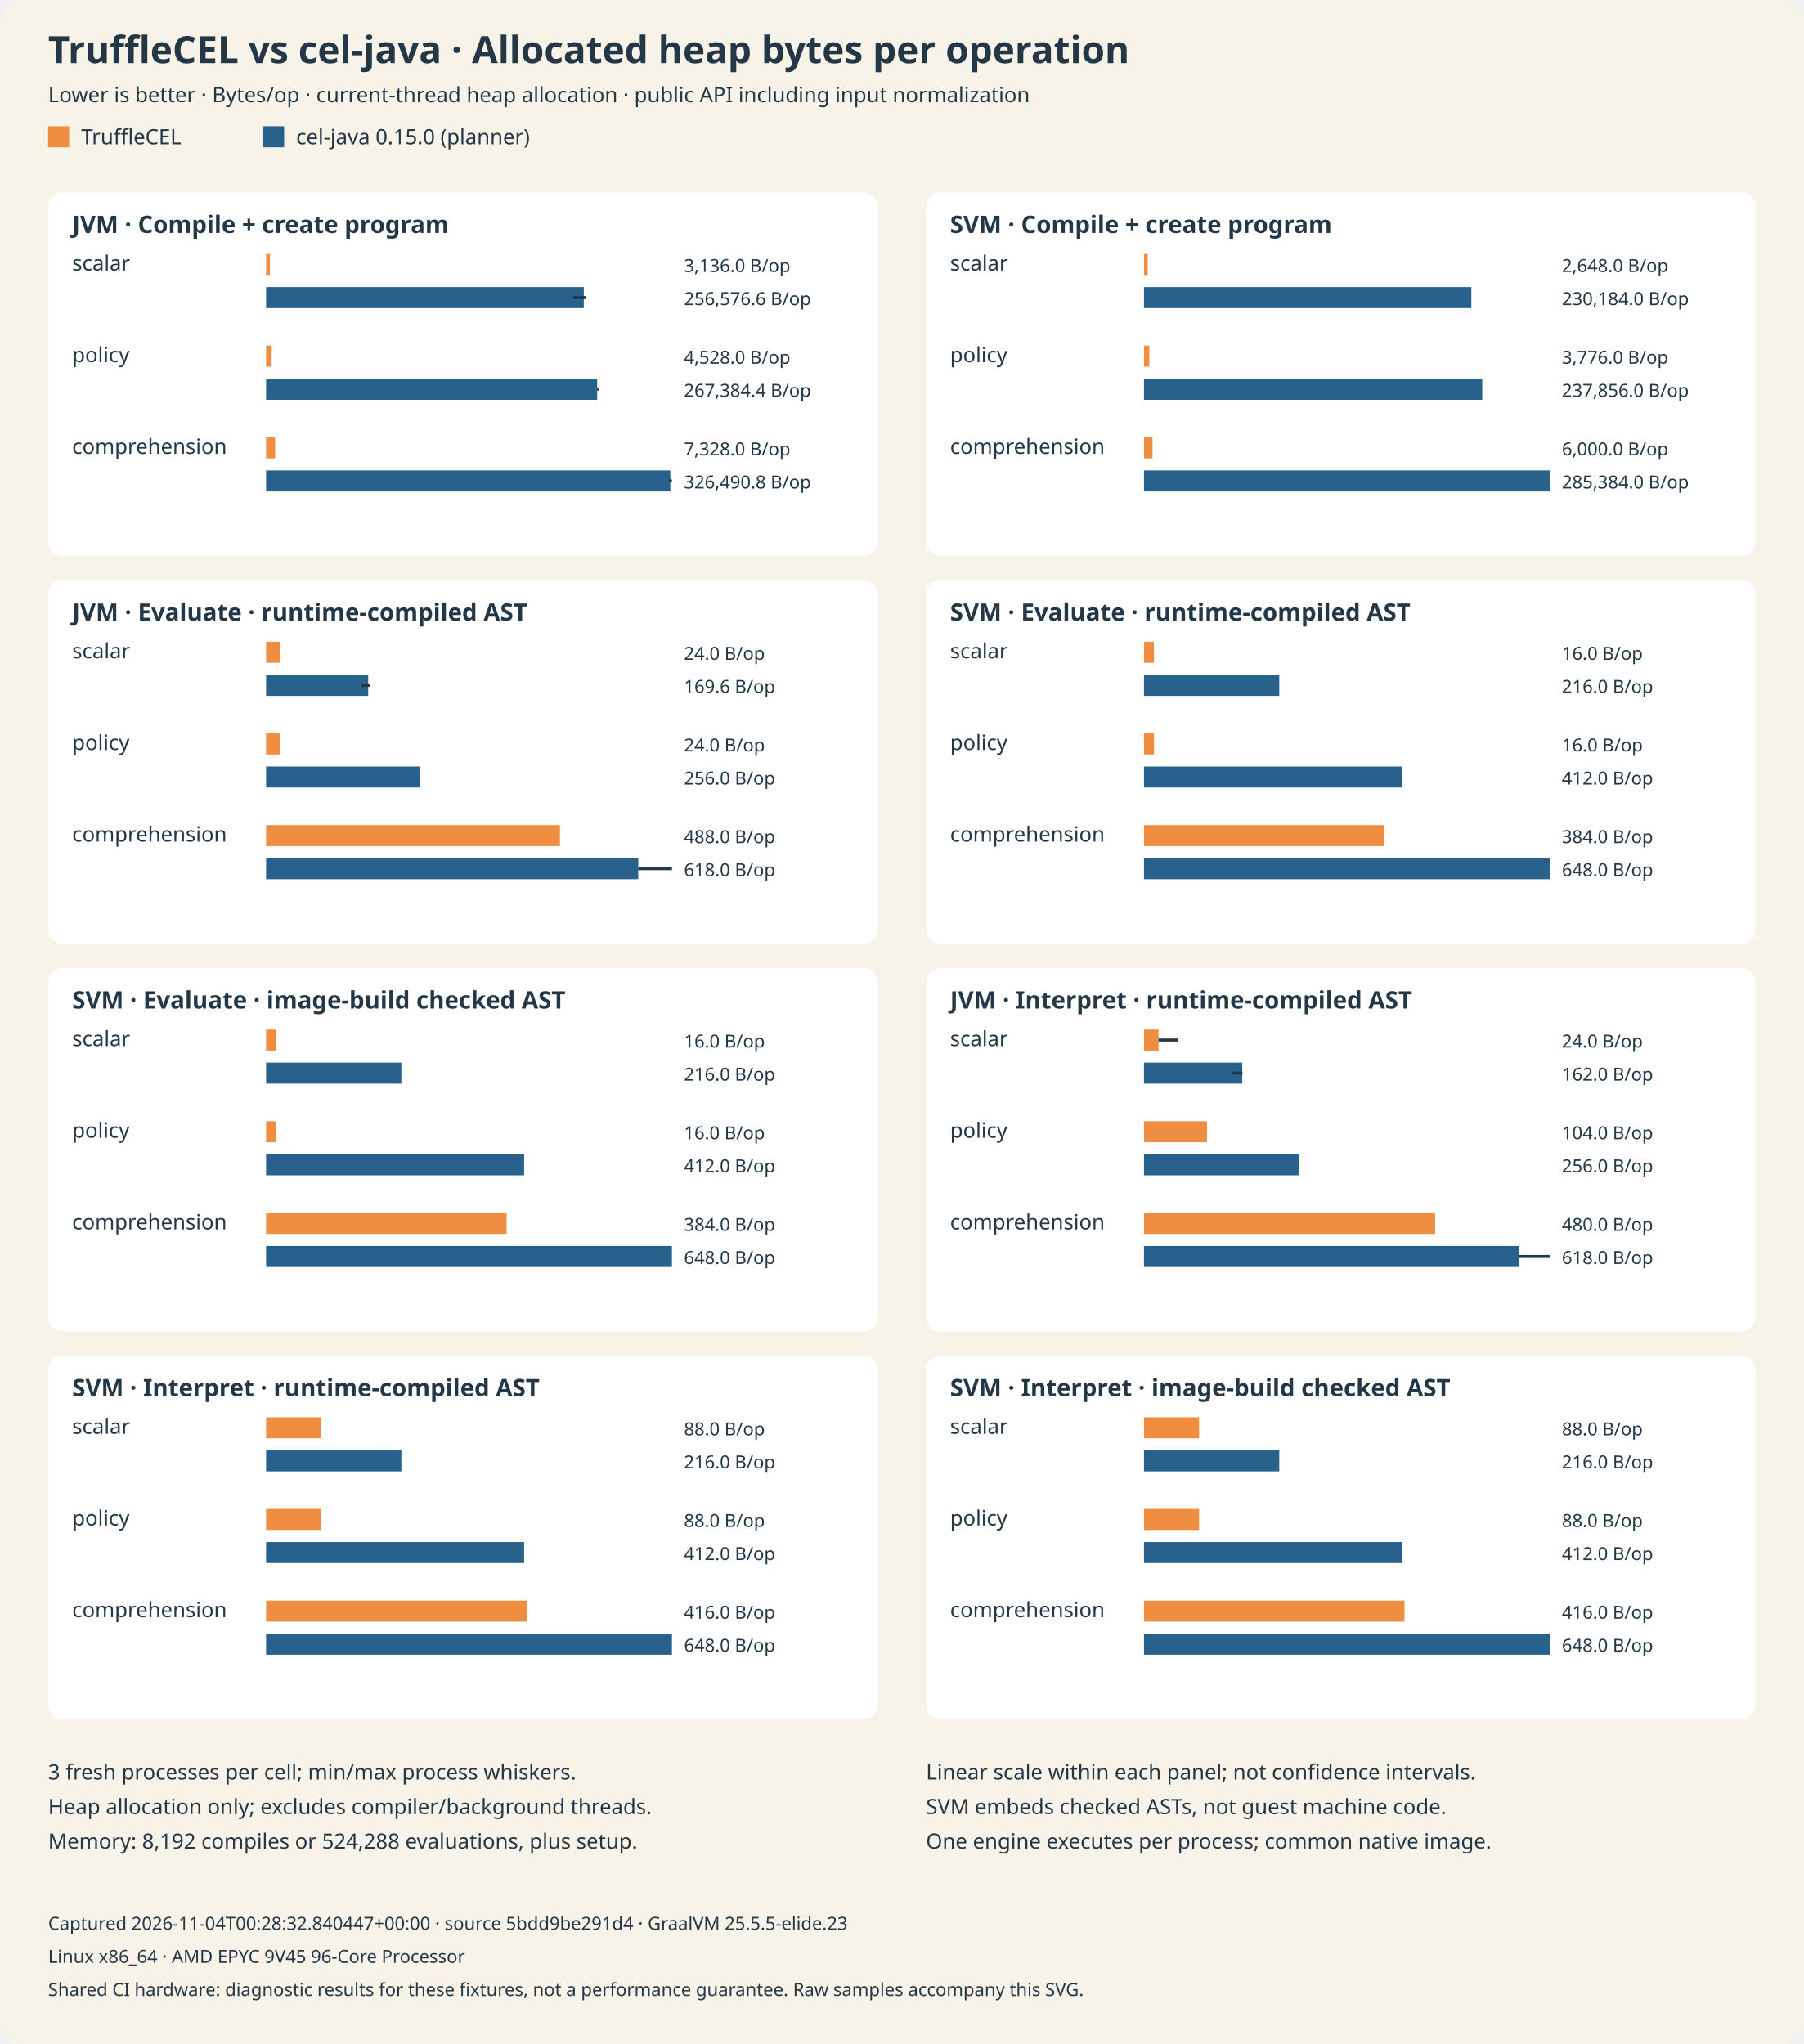
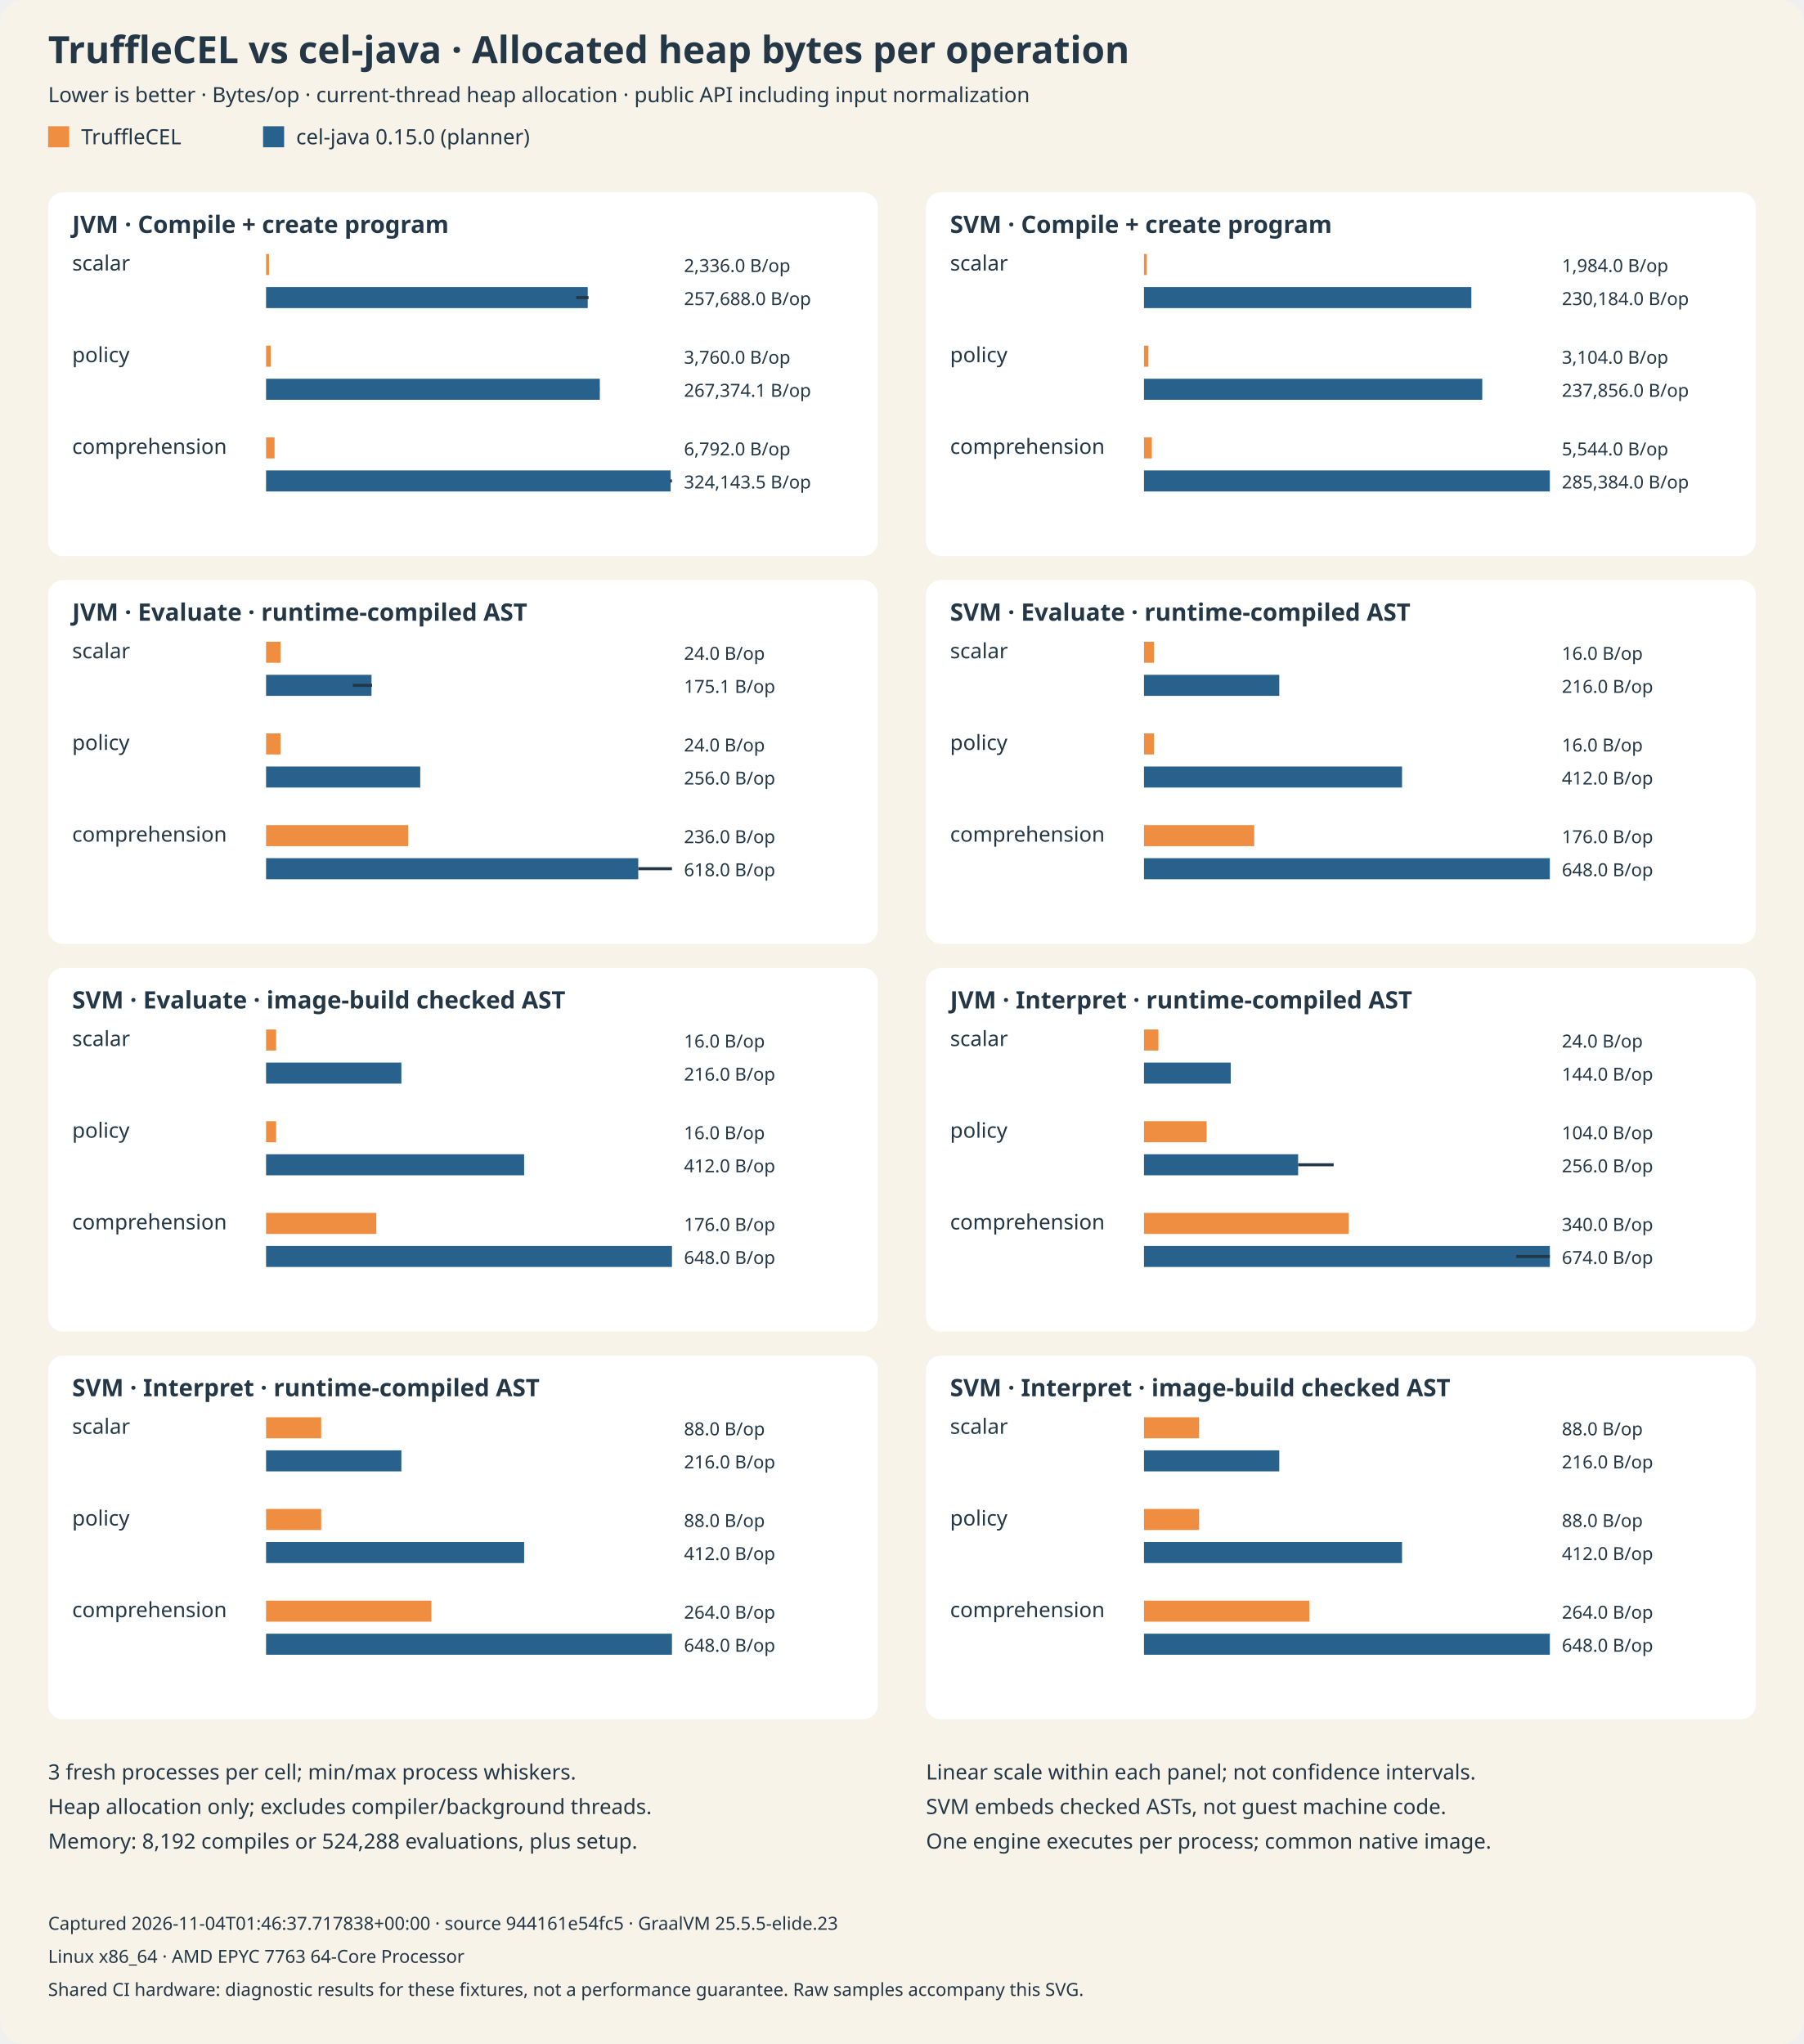
<svg xmlns="http://www.w3.org/2000/svg" width="1200" height="1360" viewBox="0 0 1200 1360" role="img" aria-labelledby="title desc">
  <rect width="1200" height="1360" rx="16" fill="#f8f3e9" />
  <style>text{font-family:system-ui,sans-serif;fill:#243746}.heading{font-size:25px;font-weight:700}.label{font-size:14px}.small{font-size:12px}.panel{font-size:16px;font-weight:650}</style>
  <text x="32" y="42" class="heading">TruffleCEL vs cel-java · Allocated heap bytes per operation</text>
  <text x="32" y="68" class="label">Lower is better · Bytes/op · current-thread heap allocation · public API including input normalization</text>
  <rect x="32" y="84" width="14" height="14" fill="#ef8d40" />
  <text x="54" y="96" class="label">TruffleCEL</text>
  <rect x="175" y="84" width="14" height="14" fill="#28618b" />
  <text x="197" y="96" class="label">cel-java 0.15.0 (planner)</text>
  <rect x="32" y="128" width="552" height="242" rx="10" fill="white" />
  <text x="48" y="155" class="panel">JVM · Compile + create program</text>
  <text x="48" y="180" class="label">scalar</text>
-   <rect x="177" y="169" width="2.58" height="14" fill="#ef8d40" />
-   <path d="M179.58,176 H179.58" stroke="#243746" stroke-width="2" />
-   <text x="455.00" y="181" class="small">3,136.0 B/op</text>
-   <rect x="177" y="191" width="211.35" height="14" fill="#28618b" />
-   <path d="M381.09,198 H389.96" stroke="#243746" stroke-width="2" />
-   <text x="455.00" y="203" class="small">256,576.6 B/op</text>
+   <rect x="177" y="169" width="1.94" height="14" fill="#ef8d40" />
+   <path d="M178.94,176 H178.94" stroke="#243746" stroke-width="2" />
+   <text x="455.00" y="181" class="small">2,336.0 B/op</text>
+   <rect x="177" y="191" width="213.97" height="14" fill="#28618b" />
+   <path d="M383.31,198 H391.54" stroke="#243746" stroke-width="2" />
+   <text x="455.00" y="203" class="small">257,688.0 B/op</text>
  <text x="48" y="241" class="label">policy</text>
-   <rect x="177" y="230" width="3.73" height="14" fill="#ef8d40" />
-   <path d="M180.73,237 H180.73" stroke="#243746" stroke-width="2" />
-   <text x="455.00" y="242" class="small">4,528.0 B/op</text>
-   <rect x="177" y="252" width="220.25" height="14" fill="#28618b" />
-   <path d="M397.24,259 H398.15" stroke="#243746" stroke-width="2" />
-   <text x="455.00" y="264" class="small">267,384.4 B/op</text>
+   <rect x="177" y="230" width="3.12" height="14" fill="#ef8d40" />
+   <path d="M180.12,237 H180.12" stroke="#243746" stroke-width="2" />
+   <text x="455.00" y="242" class="small">3,760.0 B/op</text>
+   <rect x="177" y="252" width="222.01" height="14" fill="#28618b" />
+   <path d="M399.00,259 H399.08" stroke="#243746" stroke-width="2" />
+   <text x="455.00" y="264" class="small">267,374.1 B/op</text>
  <text x="48" y="302" class="label">comprehension</text>
-   <rect x="177" y="291" width="6.04" height="14" fill="#ef8d40" />
-   <path d="M183.04,298 H183.04" stroke="#243746" stroke-width="2" />
-   <text x="455.00" y="303" class="small">7,328.0 B/op</text>
-   <rect x="177" y="313" width="268.94" height="14" fill="#28618b" />
-   <path d="M445.07,320 H447.00" stroke="#243746" stroke-width="2" />
-   <text x="455.00" y="325" class="small">326,490.8 B/op</text>
+   <rect x="177" y="291" width="5.64" height="14" fill="#ef8d40" />
+   <path d="M182.64,298 H182.64" stroke="#243746" stroke-width="2" />
+   <text x="455.00" y="303" class="small">6,792.0 B/op</text>
+   <rect x="177" y="313" width="269.15" height="14" fill="#28618b" />
+   <path d="M445.82,320 H447.00" stroke="#243746" stroke-width="2" />
+   <text x="455.00" y="325" class="small">324,143.5 B/op</text>
  <rect x="616" y="128" width="552" height="242" rx="10" fill="white" />
  <text x="632" y="155" class="panel">SVM · Compile + create program</text>
  <text x="632" y="180" class="label">scalar</text>
-   <rect x="761" y="169" width="2.51" height="14" fill="#ef8d40" />
-   <path d="M763.51,176 H763.51" stroke="#243746" stroke-width="2" />
-   <text x="1039.00" y="181" class="small">2,648.0 B/op</text>
+   <rect x="761" y="169" width="1.88" height="14" fill="#ef8d40" />
+   <path d="M762.88,176 H762.88" stroke="#243746" stroke-width="2" />
+   <text x="1039.00" y="181" class="small">1,984.0 B/op</text>
  <rect x="761" y="191" width="217.78" height="14" fill="#28618b" />
  <path d="M978.78,198 H978.78" stroke="#243746" stroke-width="2" />
  <text x="1039.00" y="203" class="small">230,184.0 B/op</text>
  <text x="632" y="241" class="label">policy</text>
-   <rect x="761" y="230" width="3.57" height="14" fill="#ef8d40" />
-   <path d="M764.57,237 H764.57" stroke="#243746" stroke-width="2" />
-   <text x="1039.00" y="242" class="small">3,776.0 B/op</text>
+   <rect x="761" y="230" width="2.94" height="14" fill="#ef8d40" />
+   <path d="M763.94,237 H763.94" stroke="#243746" stroke-width="2" />
+   <text x="1039.00" y="242" class="small">3,104.0 B/op</text>
  <rect x="761" y="252" width="225.03" height="14" fill="#28618b" />
  <path d="M986.03,259 H986.03" stroke="#243746" stroke-width="2" />
  <text x="1039.00" y="264" class="small">237,856.0 B/op</text>
  <text x="632" y="302" class="label">comprehension</text>
-   <rect x="761" y="291" width="5.68" height="14" fill="#ef8d40" />
-   <path d="M766.68,298 H766.68" stroke="#243746" stroke-width="2" />
-   <text x="1039.00" y="303" class="small">6,000.0 B/op</text>
+   <rect x="761" y="291" width="5.25" height="14" fill="#ef8d40" />
+   <path d="M766.25,298 H766.25" stroke="#243746" stroke-width="2" />
+   <text x="1039.00" y="303" class="small">5,544.0 B/op</text>
  <rect x="761" y="313" width="270.00" height="14" fill="#28618b" />
  <path d="M1031.00,320 H1031.00" stroke="#243746" stroke-width="2" />
  <text x="1039.00" y="325" class="small">285,384.0 B/op</text>
  <rect x="32" y="386" width="552" height="242" rx="10" fill="white" />
  <text x="48" y="413" class="panel">JVM · Evaluate · runtime-compiled AST</text>
  <text x="48" y="438" class="label">scalar</text>
  <rect x="177" y="427" width="9.61" height="14" fill="#ef8d40" />
  <path d="M186.61,434 H186.61" stroke="#243746" stroke-width="2" />
  <text x="455.00" y="439" class="small">24.0 B/op</text>
-   <rect x="177" y="449" width="67.94" height="14" fill="#28618b" />
-   <path d="M240.29,456 H245.89" stroke="#243746" stroke-width="2" />
-   <text x="455.00" y="461" class="small">169.6 B/op</text>
+   <rect x="177" y="449" width="70.14" height="14" fill="#28618b" />
+   <path d="M234.70,456 H247.49" stroke="#243746" stroke-width="2" />
+   <text x="455.00" y="461" class="small">175.1 B/op</text>
  <text x="48" y="499" class="label">policy</text>
  <rect x="177" y="488" width="9.61" height="14" fill="#ef8d40" />
  <path d="M186.61,495 H186.61" stroke="#243746" stroke-width="2" />
  <text x="455.00" y="500" class="small">24.0 B/op</text>
  <rect x="177" y="510" width="102.55" height="14" fill="#28618b" />
  <path d="M279.55,517 H279.55" stroke="#243746" stroke-width="2" />
  <text x="455.00" y="522" class="small">256.0 B/op</text>
  <text x="48" y="560" class="label">comprehension</text>
-   <rect x="177" y="549" width="195.49" height="14" fill="#ef8d40" />
-   <path d="M372.49,556 H372.49" stroke="#243746" stroke-width="2" />
-   <text x="455.00" y="561" class="small">488.0 B/op</text>
+   <rect x="177" y="549" width="94.54" height="14" fill="#ef8d40" />
+   <path d="M271.54,556 H271.54" stroke="#243746" stroke-width="2" />
+   <text x="455.00" y="561" class="small">236.0 B/op</text>
  <rect x="177" y="571" width="247.58" height="14" fill="#28618b" />
  <path d="M424.58,578 H447.00" stroke="#243746" stroke-width="2" />
  <text x="455.00" y="583" class="small">618.0 B/op</text>
  <rect x="616" y="386" width="552" height="242" rx="10" fill="white" />
  <text x="632" y="413" class="panel">SVM · Evaluate · runtime-compiled AST</text>
  <text x="632" y="438" class="label">scalar</text>
  <rect x="761" y="427" width="6.67" height="14" fill="#ef8d40" />
  <path d="M767.67,434 H767.67" stroke="#243746" stroke-width="2" />
  <text x="1039.00" y="439" class="small">16.0 B/op</text>
  <rect x="761" y="449" width="90.00" height="14" fill="#28618b" />
  <path d="M851.00,456 H851.00" stroke="#243746" stroke-width="2" />
  <text x="1039.00" y="461" class="small">216.0 B/op</text>
  <text x="632" y="499" class="label">policy</text>
  <rect x="761" y="488" width="6.67" height="14" fill="#ef8d40" />
  <path d="M767.67,495 H767.67" stroke="#243746" stroke-width="2" />
  <text x="1039.00" y="500" class="small">16.0 B/op</text>
  <rect x="761" y="510" width="171.67" height="14" fill="#28618b" />
  <path d="M932.67,517 H932.67" stroke="#243746" stroke-width="2" />
  <text x="1039.00" y="522" class="small">412.0 B/op</text>
  <text x="632" y="560" class="label">comprehension</text>
-   <rect x="761" y="549" width="160.00" height="14" fill="#ef8d40" />
-   <path d="M921.00,556 H921.00" stroke="#243746" stroke-width="2" />
-   <text x="1039.00" y="561" class="small">384.0 B/op</text>
+   <rect x="761" y="549" width="73.33" height="14" fill="#ef8d40" />
+   <path d="M834.33,556 H834.33" stroke="#243746" stroke-width="2" />
+   <text x="1039.00" y="561" class="small">176.0 B/op</text>
  <rect x="761" y="571" width="270.00" height="14" fill="#28618b" />
  <path d="M1031.00,578 H1031.00" stroke="#243746" stroke-width="2" />
  <text x="1039.00" y="583" class="small">648.0 B/op</text>
  <rect x="32" y="644" width="552" height="242" rx="10" fill="white" />
  <text x="48" y="671" class="panel">SVM · Evaluate · image-build checked AST</text>
  <text x="48" y="696" class="label">scalar</text>
  <rect x="177" y="685" width="6.67" height="14" fill="#ef8d40" />
  <path d="M183.67,692 H183.67" stroke="#243746" stroke-width="2" />
  <text x="455.00" y="697" class="small">16.0 B/op</text>
  <rect x="177" y="707" width="90.00" height="14" fill="#28618b" />
  <path d="M267.00,714 H267.00" stroke="#243746" stroke-width="2" />
  <text x="455.00" y="719" class="small">216.0 B/op</text>
  <text x="48" y="757" class="label">policy</text>
  <rect x="177" y="746" width="6.67" height="14" fill="#ef8d40" />
  <path d="M183.67,753 H183.67" stroke="#243746" stroke-width="2" />
  <text x="455.00" y="758" class="small">16.0 B/op</text>
  <rect x="177" y="768" width="171.67" height="14" fill="#28618b" />
  <path d="M348.67,775 H348.67" stroke="#243746" stroke-width="2" />
  <text x="455.00" y="780" class="small">412.0 B/op</text>
  <text x="48" y="818" class="label">comprehension</text>
-   <rect x="177" y="807" width="160.00" height="14" fill="#ef8d40" />
-   <path d="M337.00,814 H337.00" stroke="#243746" stroke-width="2" />
-   <text x="455.00" y="819" class="small">384.0 B/op</text>
+   <rect x="177" y="807" width="73.33" height="14" fill="#ef8d40" />
+   <path d="M250.33,814 H250.33" stroke="#243746" stroke-width="2" />
+   <text x="455.00" y="819" class="small">176.0 B/op</text>
  <rect x="177" y="829" width="270.00" height="14" fill="#28618b" />
  <path d="M447.00,836 H447.00" stroke="#243746" stroke-width="2" />
  <text x="455.00" y="841" class="small">648.0 B/op</text>
  <rect x="616" y="644" width="552" height="242" rx="10" fill="white" />
  <text x="632" y="671" class="panel">JVM · Interpret · runtime-compiled AST</text>
  <text x="632" y="696" class="label">scalar</text>
-   <rect x="761" y="685" width="9.70" height="14" fill="#ef8d40" />
-   <path d="M770.69,692 H783.85" stroke="#243746" stroke-width="2" />
+   <rect x="761" y="685" width="9.61" height="14" fill="#ef8d40" />
+   <path d="M770.61,692 H770.62" stroke="#243746" stroke-width="2" />
  <text x="1039.00" y="697" class="small">24.0 B/op</text>
-   <rect x="761" y="707" width="65.39" height="14" fill="#28618b" />
-   <path d="M819.12,714 H826.49" stroke="#243746" stroke-width="2" />
-   <text x="1039.00" y="719" class="small">162.0 B/op</text>
+   <rect x="761" y="707" width="57.70" height="14" fill="#28618b" />
+   <path d="M818.70,714 H818.70" stroke="#243746" stroke-width="2" />
+   <text x="1039.00" y="719" class="small">144.0 B/op</text>
  <text x="632" y="757" class="label">policy</text>
-   <rect x="761" y="746" width="41.97" height="14" fill="#ef8d40" />
-   <path d="M802.97,753 H802.97" stroke="#243746" stroke-width="2" />
+   <rect x="761" y="746" width="41.66" height="14" fill="#ef8d40" />
+   <path d="M802.66,753 H802.66" stroke="#243746" stroke-width="2" />
  <text x="1039.00" y="758" class="small">104.0 B/op</text>
-   <rect x="761" y="768" width="103.32" height="14" fill="#28618b" />
-   <path d="M864.31,775 H864.32" stroke="#243746" stroke-width="2" />
+   <rect x="761" y="768" width="102.55" height="14" fill="#28618b" />
+   <path d="M863.55,775 H887.19" stroke="#243746" stroke-width="2" />
  <text x="1039.00" y="780" class="small">256.0 B/op</text>
  <text x="632" y="818" class="label">comprehension</text>
-   <rect x="761" y="807" width="193.70" height="14" fill="#ef8d40" />
-   <path d="M954.70,814 H954.70" stroke="#243746" stroke-width="2" />
-   <text x="1039.00" y="819" class="small">480.0 B/op</text>
-   <rect x="761" y="829" width="249.40" height="14" fill="#28618b" />
-   <path d="M1010.40,836 H1031.00" stroke="#243746" stroke-width="2" />
-   <text x="1039.00" y="841" class="small">618.0 B/op</text>
+   <rect x="761" y="807" width="136.20" height="14" fill="#ef8d40" />
+   <path d="M897.20,814 H897.20" stroke="#243746" stroke-width="2" />
+   <text x="1039.00" y="819" class="small">340.0 B/op</text>
+   <rect x="761" y="829" width="270.00" height="14" fill="#28618b" />
+   <path d="M1008.58,836 H1031.00" stroke="#243746" stroke-width="2" />
+   <text x="1039.00" y="841" class="small">674.0 B/op</text>
  <rect x="32" y="902" width="552" height="242" rx="10" fill="white" />
  <text x="48" y="929" class="panel">SVM · Interpret · runtime-compiled AST</text>
  <text x="48" y="954" class="label">scalar</text>
  <rect x="177" y="943" width="36.67" height="14" fill="#ef8d40" />
  <path d="M213.67,950 H213.67" stroke="#243746" stroke-width="2" />
  <text x="455.00" y="955" class="small">88.0 B/op</text>
  <rect x="177" y="965" width="90.00" height="14" fill="#28618b" />
  <path d="M267.00,972 H267.00" stroke="#243746" stroke-width="2" />
  <text x="455.00" y="977" class="small">216.0 B/op</text>
  <text x="48" y="1015" class="label">policy</text>
  <rect x="177" y="1004" width="36.67" height="14" fill="#ef8d40" />
  <path d="M213.67,1011 H213.67" stroke="#243746" stroke-width="2" />
  <text x="455.00" y="1016" class="small">88.0 B/op</text>
  <rect x="177" y="1026" width="171.67" height="14" fill="#28618b" />
  <path d="M348.67,1033 H348.67" stroke="#243746" stroke-width="2" />
  <text x="455.00" y="1038" class="small">412.0 B/op</text>
  <text x="48" y="1076" class="label">comprehension</text>
-   <rect x="177" y="1065" width="173.33" height="14" fill="#ef8d40" />
-   <path d="M350.33,1072 H350.33" stroke="#243746" stroke-width="2" />
-   <text x="455.00" y="1077" class="small">416.0 B/op</text>
+   <rect x="177" y="1065" width="110.00" height="14" fill="#ef8d40" />
+   <path d="M287.00,1072 H287.00" stroke="#243746" stroke-width="2" />
+   <text x="455.00" y="1077" class="small">264.0 B/op</text>
  <rect x="177" y="1087" width="270.00" height="14" fill="#28618b" />
  <path d="M447.00,1094 H447.00" stroke="#243746" stroke-width="2" />
  <text x="455.00" y="1099" class="small">648.0 B/op</text>
  <rect x="616" y="902" width="552" height="242" rx="10" fill="white" />
  <text x="632" y="929" class="panel">SVM · Interpret · image-build checked AST</text>
  <text x="632" y="954" class="label">scalar</text>
  <rect x="761" y="943" width="36.67" height="14" fill="#ef8d40" />
  <path d="M797.67,950 H797.67" stroke="#243746" stroke-width="2" />
  <text x="1039.00" y="955" class="small">88.0 B/op</text>
  <rect x="761" y="965" width="90.00" height="14" fill="#28618b" />
  <path d="M851.00,972 H851.00" stroke="#243746" stroke-width="2" />
  <text x="1039.00" y="977" class="small">216.0 B/op</text>
  <text x="632" y="1015" class="label">policy</text>
  <rect x="761" y="1004" width="36.67" height="14" fill="#ef8d40" />
  <path d="M797.67,1011 H797.67" stroke="#243746" stroke-width="2" />
  <text x="1039.00" y="1016" class="small">88.0 B/op</text>
  <rect x="761" y="1026" width="171.67" height="14" fill="#28618b" />
  <path d="M932.67,1033 H932.67" stroke="#243746" stroke-width="2" />
  <text x="1039.00" y="1038" class="small">412.0 B/op</text>
  <text x="632" y="1076" class="label">comprehension</text>
-   <rect x="761" y="1065" width="173.33" height="14" fill="#ef8d40" />
-   <path d="M934.33,1072 H934.33" stroke="#243746" stroke-width="2" />
-   <text x="1039.00" y="1077" class="small">416.0 B/op</text>
+   <rect x="761" y="1065" width="110.00" height="14" fill="#ef8d40" />
+   <path d="M871.00,1072 H871.00" stroke="#243746" stroke-width="2" />
+   <text x="1039.00" y="1077" class="small">264.0 B/op</text>
  <rect x="761" y="1087" width="270.00" height="14" fill="#28618b" />
  <path d="M1031.00,1094 H1031.00" stroke="#243746" stroke-width="2" />
  <text x="1039.00" y="1099" class="small">648.0 B/op</text>
  <text x="32" y="1184" class="label">3 fresh processes per cell; min/max process whiskers.</text>
  <text x="616" y="1184" class="label">Linear scale within each panel; not confidence intervals.</text>
  <text x="32" y="1207" class="label">Heap allocation only; excludes compiler/background threads.</text>
  <text x="616" y="1207" class="label">SVM embeds checked ASTs, not guest machine code.</text>
  <text x="32" y="1230" class="label">Memory: 8,192 compiles or 524,288 evaluations, plus setup.</text>
  <text x="616" y="1230" class="label">One engine executes per process; common native image.</text>
-   <text x="32" y="1284" class="small">Captured 2026-11-04T00:28:32.840447+00:00 · source 5bdd9be291d4 · GraalVM 25.5.5-elide.23</text>
-   <text x="32" y="1306" class="small">Linux x86_64 · AMD EPYC 9V45 96-Core Processor</text>
+   <text x="32" y="1284" class="small">Captured 2026-11-04T01:46:37.717838+00:00 · source 944161e54fc5 · GraalVM 25.5.5-elide.23</text>
+   <text x="32" y="1306" class="small">Linux x86_64 · AMD EPYC 7763 64-Core Processor</text>
  <text x="32" y="1328" class="small">Shared CI hardware: diagnostic results for these fixtures, not a performance guarantee. Raw samples accompany this SVG.</text>
</svg>
